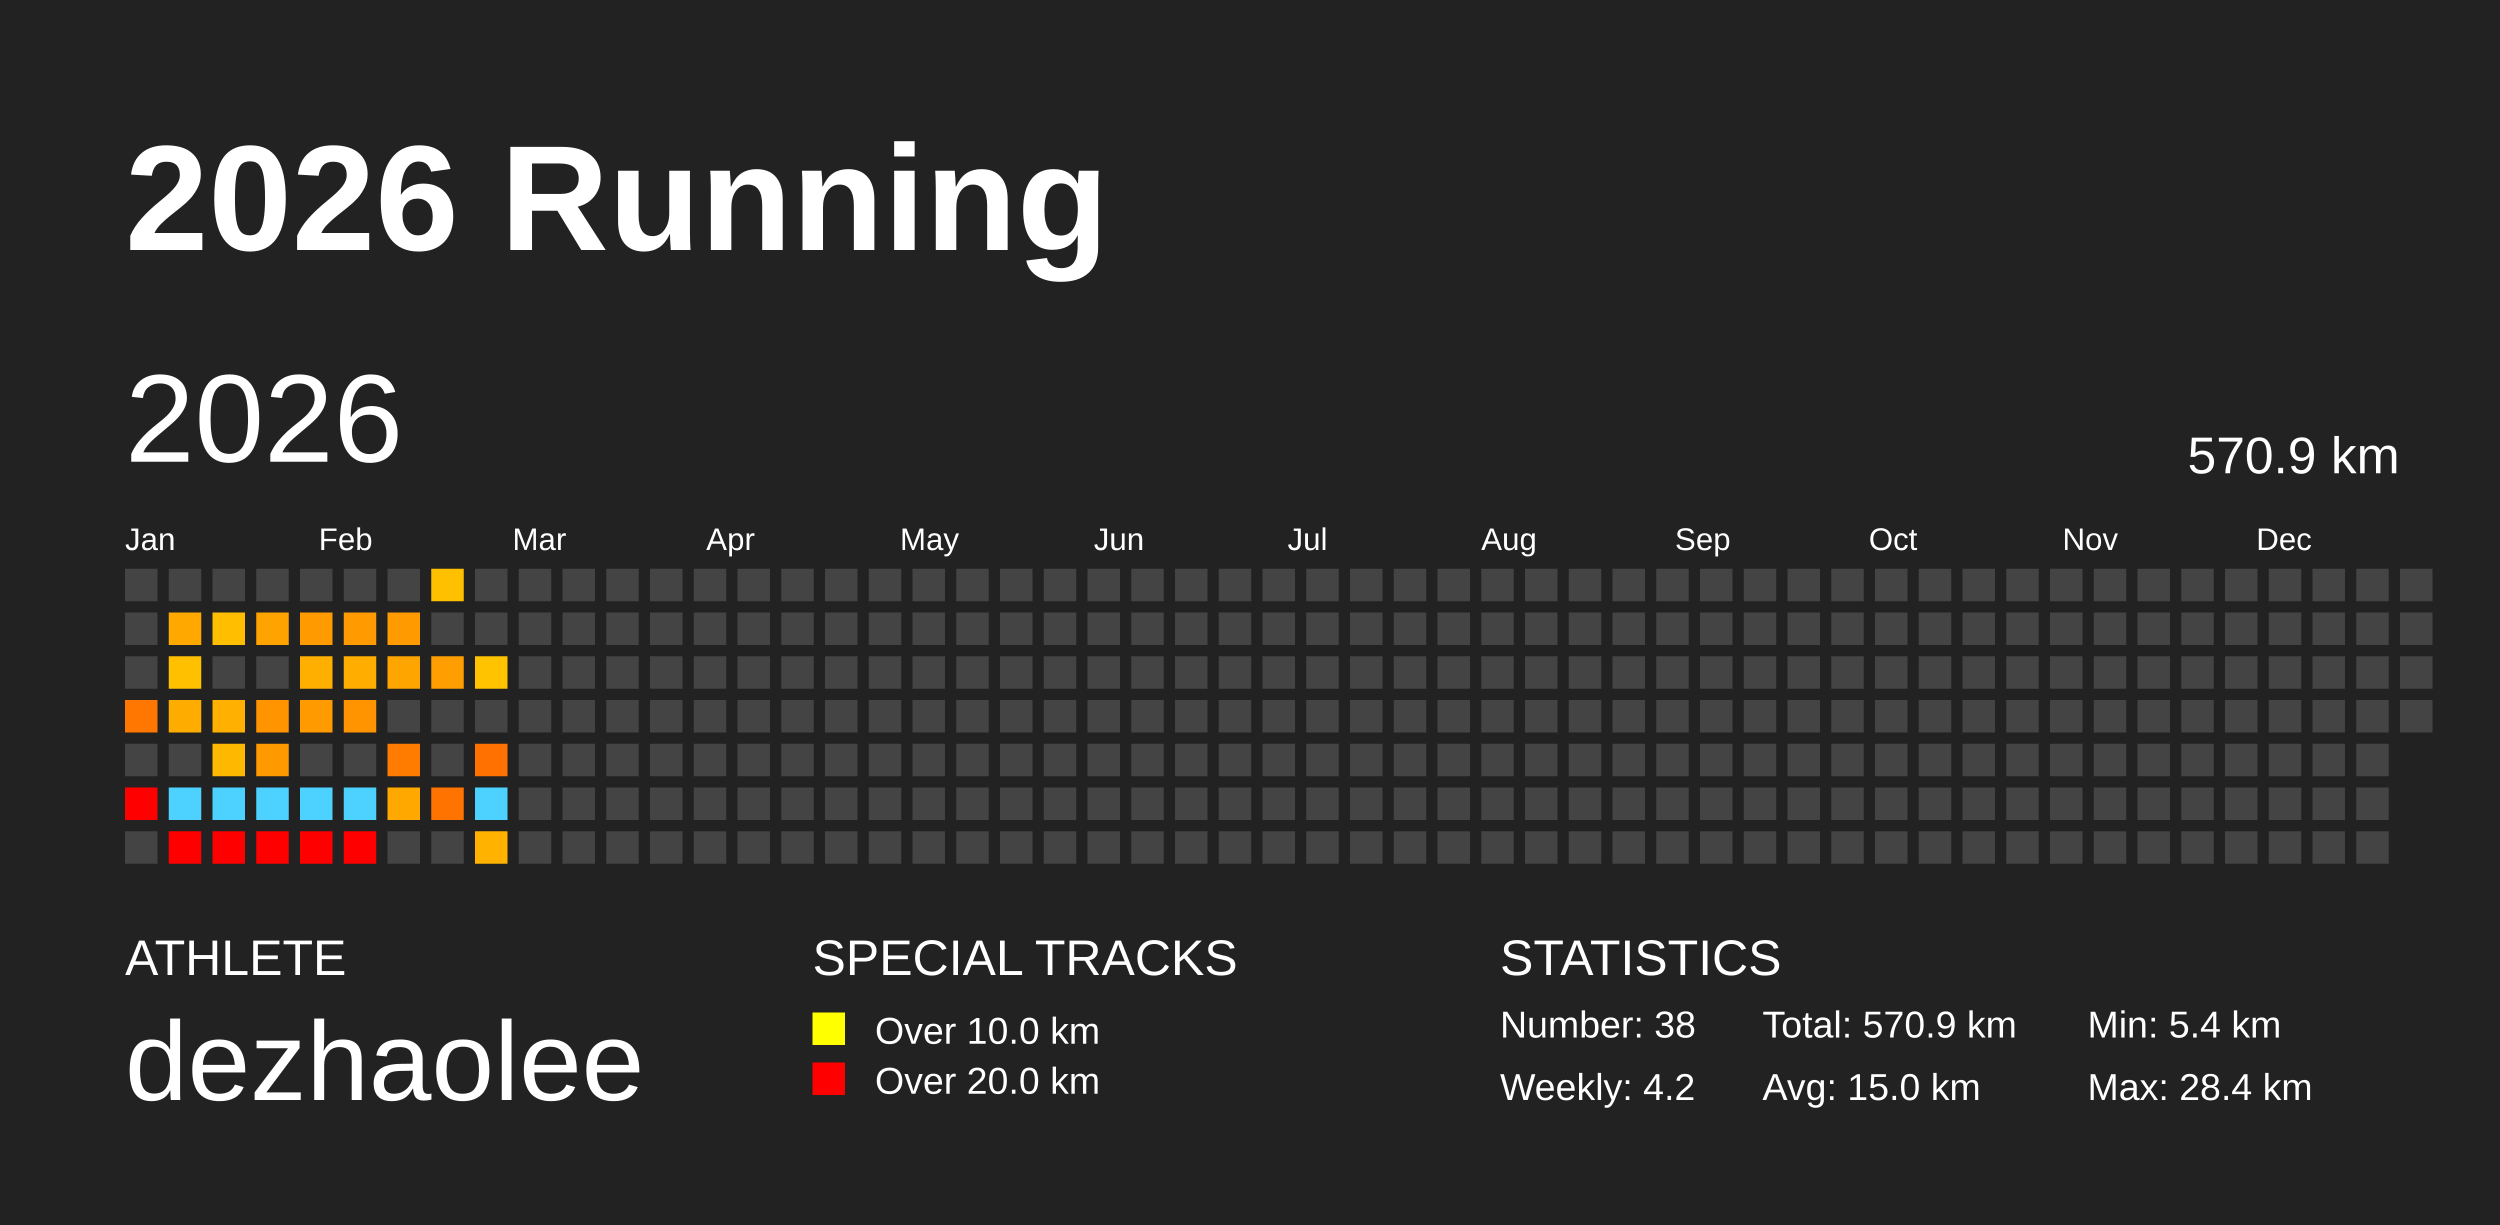
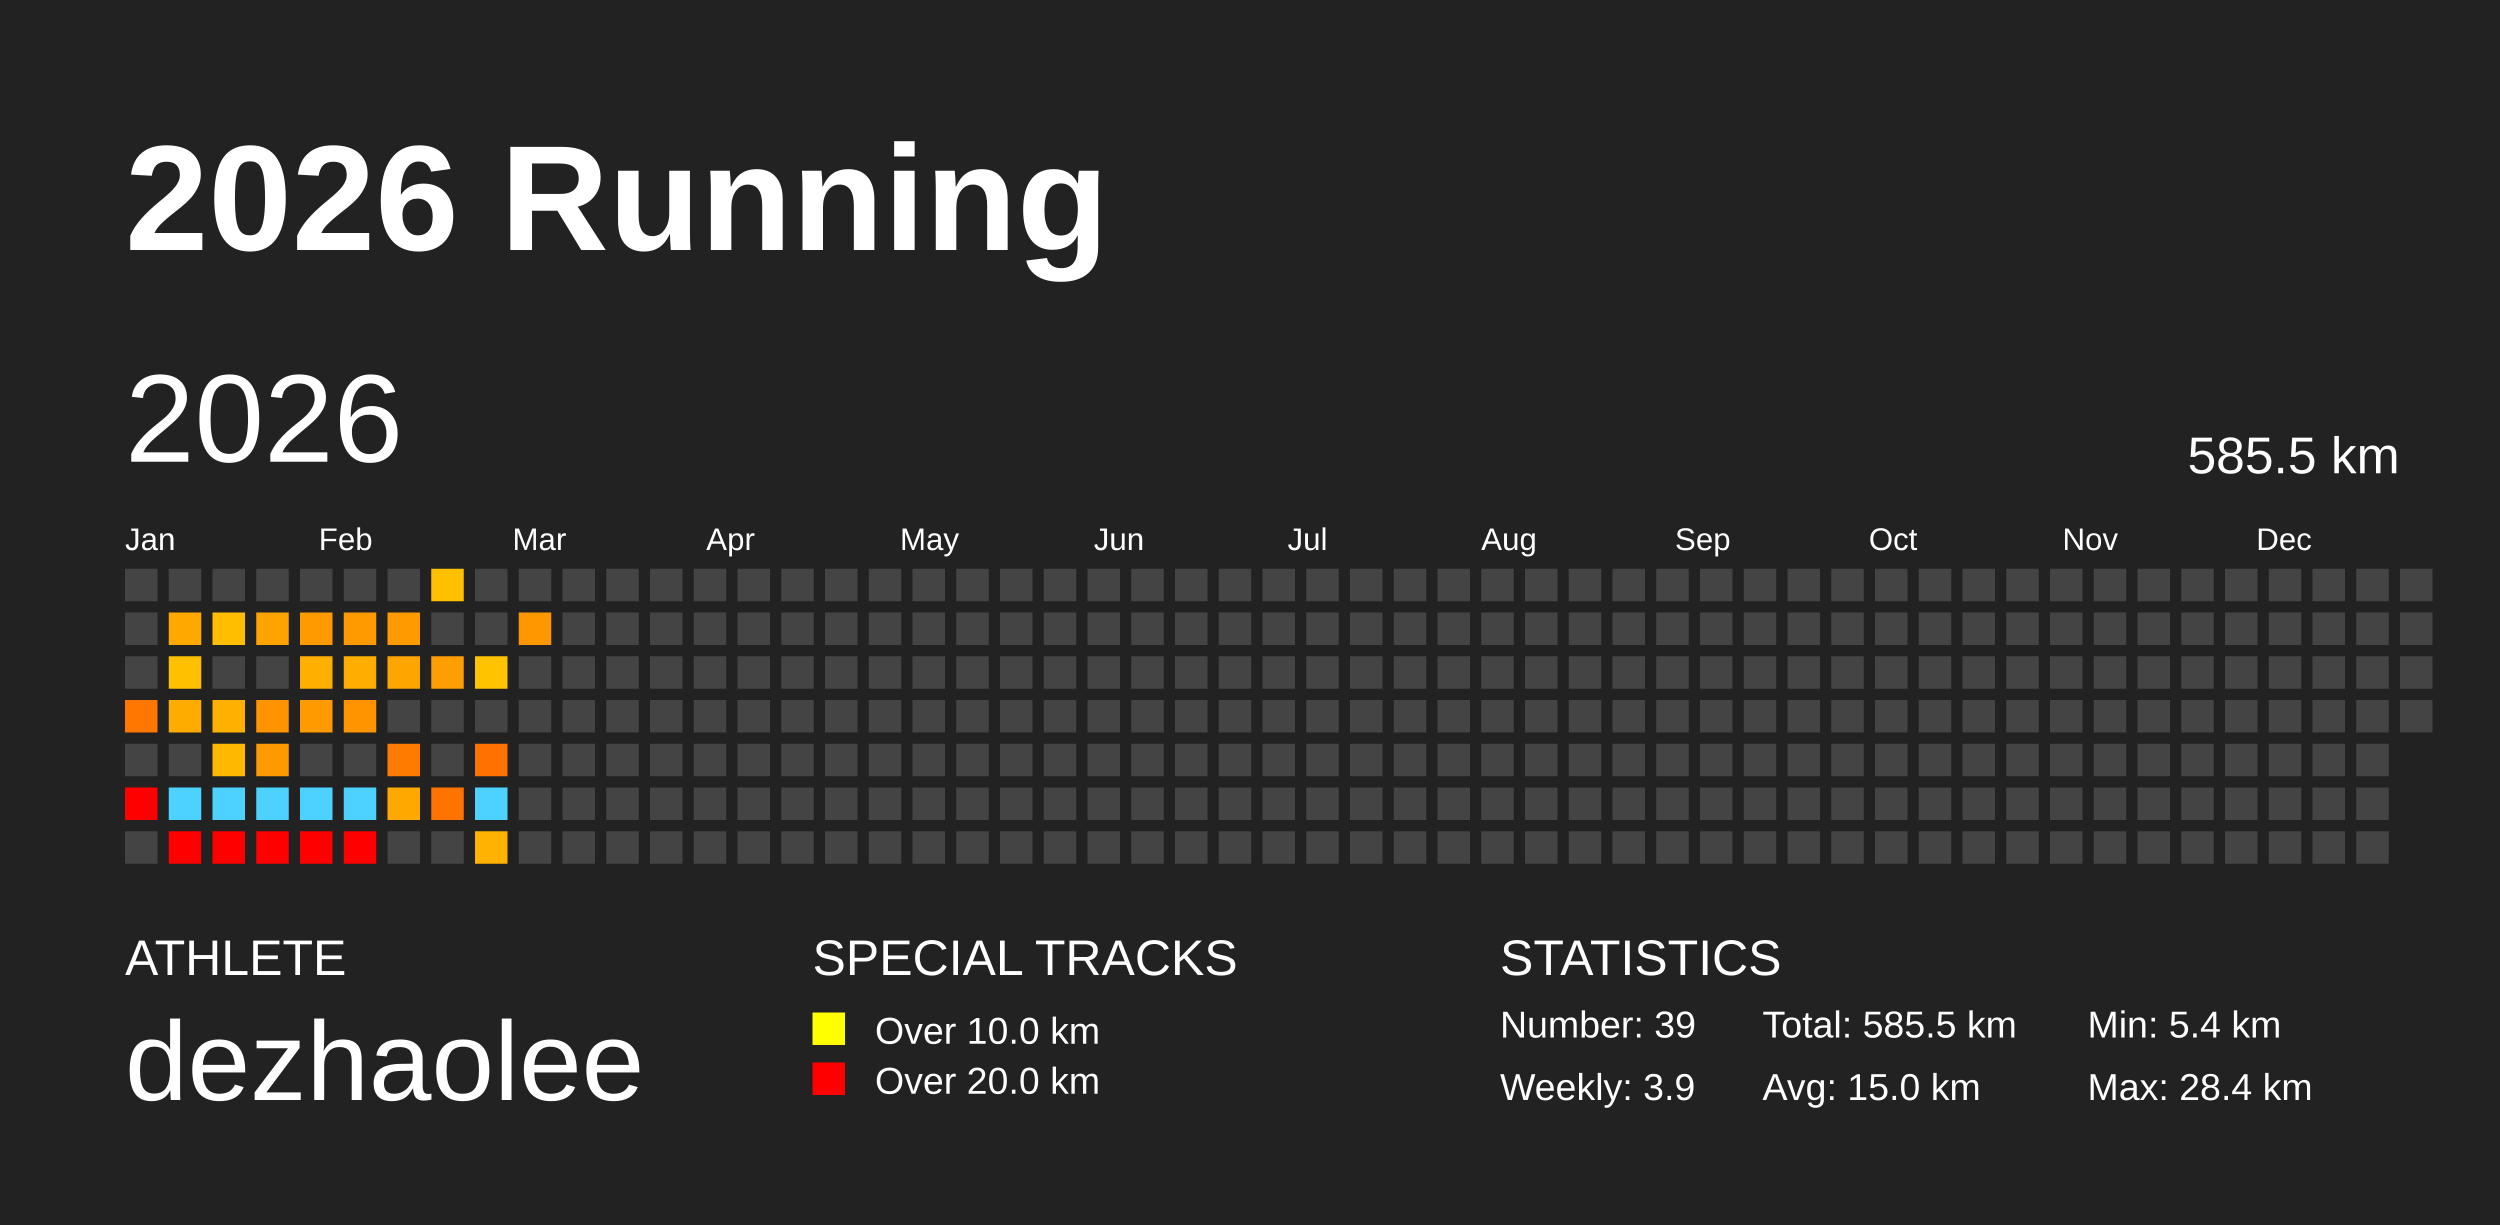
<svg xmlns="http://www.w3.org/2000/svg" baseProfile="full" height="98mm" version="1.1" viewBox="0,0,200,98" width="200mm">
  <defs />
  <rect fill="#222222" height="98" width="200" x="0" y="0" />
  <text fill="#FFFFFF" style="font-size:12px; font-family:Arial; font-weight:bold;" x="10" y="20">2026 Running</text>
  <text fill="#FFFFFF" style="font-size:4px; font-family:Arial" x="10" y="78">ATHLETE</text>
  <text fill="#FFFFFF" style="font-size:9px; font-family:Arial" x="10" y="88">dezhaolee</text>
  <text fill="#FFFFFF" style="font-size:4px; font-family:Arial" x="65" y="78">SPECIAL TRACKS</text>
  <rect fill="yellow" height="2.6" width="2.6" x="65" y="81" />
  <text fill="#FFFFFF" style="font-size:3px; font-family:Arial" x="70" y="83.5">Over 10.0 km</text>
  <rect fill="red" height="2.6" width="2.6" x="65" y="85" />
  <text fill="#FFFFFF" style="font-size:3px; font-family:Arial" x="70" y="87.5">Over 20.0 km</text>
  <text fill="#FFFFFF" style="font-size:4px; font-family:Arial" x="120" y="78">STATISTICS</text>
-   <text fill="#FFFFFF" style="font-size:3px; font-family:Arial" x="120" y="83">Number: 38</text>
-   <text fill="#FFFFFF" style="font-size:3px; font-family:Arial" x="120" y="88">Weekly: 4.2</text>
-   <text fill="#FFFFFF" style="font-size:3px; font-family:Arial" x="141" y="83">Total: 570.9 km</text>
+   <text fill="#FFFFFF" style="font-size:3px; font-family:Arial" x="120" y="83">Number: 39</text>
+   <text fill="#FFFFFF" style="font-size:3px; font-family:Arial" x="120" y="88">Weekly: 3.9</text>
+   <text fill="#FFFFFF" style="font-size:3px; font-family:Arial" x="141" y="83">Total: 585.5 km</text>
  <text fill="#FFFFFF" style="font-size:3px; font-family:Arial" x="141" y="88">Avg: 15.0 km</text>
  <text fill="#FFFFFF" style="font-size:3px; font-family:Arial" x="167" y="83">Min: 5.4 km</text>
  <text fill="#FFFFFF" style="font-size:3px; font-family:Arial" x="167" y="88">Max: 28.4 km</text>
  <text dominant-baseline="hanging" fill="#FFFFFF" style="font-size:10.0px; font-family:Arial;" x="10" y="30">2026</text>
-   <text dominant-baseline="hanging" fill="#FFFFFF" style="font-size:4.125px; font-family:Arial;" x="175" y="35">570.9 km</text>
+   <text dominant-baseline="hanging" fill="#FFFFFF" style="font-size:4.125px; font-family:Arial;" x="175" y="35">585.5 km</text>
  <text fill="#FFFFFF" style="font-size:2.5px; font-family:Arial" x="10.0" y="44">Jan</text>
  <text fill="#FFFFFF" style="font-size:2.5px; font-family:Arial" x="25.5" y="44">Feb</text>
  <text fill="#FFFFFF" style="font-size:2.5px; font-family:Arial" x="41.0" y="44">Mar</text>
  <text fill="#FFFFFF" style="font-size:2.5px; font-family:Arial" x="56.5" y="44">Apr</text>
  <text fill="#FFFFFF" style="font-size:2.5px; font-family:Arial" x="72.0" y="44">May</text>
  <text fill="#FFFFFF" style="font-size:2.5px; font-family:Arial" x="87.5" y="44">Jun</text>
  <text fill="#FFFFFF" style="font-size:2.5px; font-family:Arial" x="103.0" y="44">Jul</text>
  <text fill="#FFFFFF" style="font-size:2.5px; font-family:Arial" x="118.5" y="44">Aug</text>
  <text fill="#FFFFFF" style="font-size:2.5px; font-family:Arial" x="134.0" y="44">Sep</text>
  <text fill="#FFFFFF" style="font-size:2.5px; font-family:Arial" x="149.5" y="44">Oct</text>
  <text fill="#FFFFFF" style="font-size:2.5px; font-family:Arial" x="165.0" y="44">Nov</text>
  <text fill="#FFFFFF" style="font-size:2.5px; font-family:Arial" x="180.5" y="44">Dec</text>
  <rect fill="#444444" height="2.6" width="2.6" x="10.0" y="45.5" />
  <rect fill="#444444" height="2.6" width="2.6" x="10.0" y="49.0" />
  <rect fill="#444444" height="2.6" width="2.6" x="10.0" y="52.5" />
  <rect fill="#ff7700" height="2.6" width="2.6" x="10.0" y="56.0" />
  <rect fill="#444444" height="2.6" width="2.6" x="10.0" y="59.5" />
  <rect fill="red" height="2.6" width="2.6" x="10.0" y="63.0" />
  <rect fill="#444444" height="2.6" width="2.6" x="10.0" y="66.5" />
  <rect fill="#444444" height="2.6" width="2.6" x="13.5" y="45.5" />
  <rect fill="#ffa900" height="2.6" width="2.6" x="13.5" y="49.0" />
  <rect fill="#ffc000" height="2.6" width="2.6" x="13.5" y="52.5" />
  <rect fill="#ffac00" height="2.6" width="2.6" x="13.5" y="56.0" />
  <rect fill="#444444" height="2.6" width="2.6" x="13.5" y="59.5" />
  <rect fill="#4dd2ff" height="2.6" width="2.6" x="13.5" y="63.0" />
  <rect fill="red" height="2.6" width="2.6" x="13.5" y="66.5" />
  <rect fill="#444444" height="2.6" width="2.6" x="17.0" y="45.5" />
  <rect fill="#ffbf00" height="2.6" width="2.6" x="17.0" y="49.0" />
  <rect fill="#444444" height="2.6" width="2.6" x="17.0" y="52.5" />
  <rect fill="#ffb000" height="2.6" width="2.6" x="17.0" y="56.0" />
  <rect fill="#ffb800" height="2.6" width="2.6" x="17.0" y="59.5" />
  <rect fill="#4dd2ff" height="2.6" width="2.6" x="17.0" y="63.0" />
  <rect fill="red" height="2.6" width="2.6" x="17.0" y="66.5" />
  <rect fill="#444444" height="2.6" width="2.6" x="20.5" y="45.5" />
  <rect fill="#ffa300" height="2.6" width="2.6" x="20.5" y="49.0" />
  <rect fill="#444444" height="2.6" width="2.6" x="20.5" y="52.5" />
  <rect fill="#ff9300" height="2.6" width="2.6" x="20.5" y="56.0" />
  <rect fill="#ff9900" height="2.6" width="2.6" x="20.5" y="59.5" />
  <rect fill="#4dd2ff" height="2.6" width="2.6" x="20.5" y="63.0" />
  <rect fill="red" height="2.6" width="2.6" x="20.5" y="66.5" />
  <rect fill="#444444" height="2.6" width="2.6" x="24.0" y="45.5" />
  <rect fill="#ff9a00" height="2.6" width="2.6" x="24.0" y="49.0" />
  <rect fill="#ffaf00" height="2.6" width="2.6" x="24.0" y="52.5" />
  <rect fill="#ff9a00" height="2.6" width="2.6" x="24.0" y="56.0" />
  <rect fill="#444444" height="2.6" width="2.6" x="24.0" y="59.5" />
  <rect fill="#4dd2ff" height="2.6" width="2.6" x="24.0" y="63.0" />
  <rect fill="red" height="2.6" width="2.6" x="24.0" y="66.5" />
  <rect fill="#444444" height="2.6" width="2.6" x="27.5" y="45.5" />
  <rect fill="#ff9a00" height="2.6" width="2.6" x="27.5" y="49.0" />
  <rect fill="#ffae00" height="2.6" width="2.6" x="27.5" y="52.5" />
  <rect fill="#ff9400" height="2.6" width="2.6" x="27.5" y="56.0" />
  <rect fill="#444444" height="2.6" width="2.6" x="27.5" y="59.5" />
  <rect fill="#4dd2ff" height="2.6" width="2.6" x="27.5" y="63.0" />
  <rect fill="red" height="2.6" width="2.6" x="27.5" y="66.5" />
  <rect fill="#444444" height="2.6" width="2.6" x="31.0" y="45.5" />
  <rect fill="#ff9a00" height="2.6" width="2.6" x="31.0" y="49.0" />
  <rect fill="#ffa500" height="2.6" width="2.6" x="31.0" y="52.5" />
  <rect fill="#444444" height="2.6" width="2.6" x="31.0" y="56.0" />
  <rect fill="#ff7c00" height="2.6" width="2.6" x="31.0" y="59.5" />
  <rect fill="#ffa900" height="2.6" width="2.6" x="31.0" y="63.0" />
  <rect fill="#444444" height="2.6" width="2.6" x="31.0" y="66.5" />
  <rect fill="#ffc000" height="2.6" width="2.6" x="34.5" y="45.5" />
  <rect fill="#444444" height="2.6" width="2.6" x="34.5" y="49.0" />
  <rect fill="#ff9e00" height="2.6" width="2.6" x="34.5" y="52.5" />
  <rect fill="#444444" height="2.6" width="2.6" x="34.5" y="56.0" />
  <rect fill="#444444" height="2.6" width="2.6" x="34.5" y="59.5" />
  <rect fill="#ff7400" height="2.6" width="2.6" x="34.5" y="63.0" />
  <rect fill="#444444" height="2.6" width="2.6" x="34.5" y="66.5" />
  <rect fill="#444444" height="2.6" width="2.6" x="38.0" y="45.5" />
  <rect fill="#444444" height="2.6" width="2.6" x="38.0" y="49.0" />
  <rect fill="#ffc300" height="2.6" width="2.6" x="38.0" y="52.5" />
  <rect fill="#444444" height="2.6" width="2.6" x="38.0" y="56.0" />
  <rect fill="#ff7100" height="2.6" width="2.6" x="38.0" y="59.5" />
  <rect fill="#4dd2ff" height="2.6" width="2.6" x="38.0" y="63.0" />
  <rect fill="#ffb200" height="2.6" width="2.6" x="38.0" y="66.5" />
  <rect fill="#444444" height="2.6" width="2.6" x="41.5" y="45.5" />
-   <rect fill="#444444" height="2.6" width="2.6" x="41.5" y="49.0" />
+   <rect fill="#ff9800" height="2.6" width="2.6" x="41.5" y="49.0" />
  <rect fill="#444444" height="2.6" width="2.6" x="41.5" y="52.5" />
  <rect fill="#444444" height="2.6" width="2.6" x="41.5" y="56.0" />
  <rect fill="#444444" height="2.6" width="2.6" x="41.5" y="59.5" />
  <rect fill="#444444" height="2.6" width="2.6" x="41.5" y="63.0" />
  <rect fill="#444444" height="2.6" width="2.6" x="41.5" y="66.5" />
  <rect fill="#444444" height="2.6" width="2.6" x="45.0" y="45.5" />
  <rect fill="#444444" height="2.6" width="2.6" x="45.0" y="49.0" />
  <rect fill="#444444" height="2.6" width="2.6" x="45.0" y="52.5" />
  <rect fill="#444444" height="2.6" width="2.6" x="45.0" y="56.0" />
  <rect fill="#444444" height="2.6" width="2.6" x="45.0" y="59.5" />
  <rect fill="#444444" height="2.6" width="2.6" x="45.0" y="63.0" />
  <rect fill="#444444" height="2.6" width="2.6" x="45.0" y="66.5" />
  <rect fill="#444444" height="2.6" width="2.6" x="48.5" y="45.5" />
  <rect fill="#444444" height="2.6" width="2.6" x="48.5" y="49.0" />
  <rect fill="#444444" height="2.6" width="2.6" x="48.5" y="52.5" />
  <rect fill="#444444" height="2.6" width="2.6" x="48.5" y="56.0" />
  <rect fill="#444444" height="2.6" width="2.6" x="48.5" y="59.5" />
  <rect fill="#444444" height="2.6" width="2.6" x="48.5" y="63.0" />
  <rect fill="#444444" height="2.6" width="2.6" x="48.5" y="66.5" />
  <rect fill="#444444" height="2.6" width="2.6" x="52.0" y="45.5" />
  <rect fill="#444444" height="2.6" width="2.6" x="52.0" y="49.0" />
  <rect fill="#444444" height="2.6" width="2.6" x="52.0" y="52.5" />
  <rect fill="#444444" height="2.6" width="2.6" x="52.0" y="56.0" />
  <rect fill="#444444" height="2.6" width="2.6" x="52.0" y="59.5" />
  <rect fill="#444444" height="2.6" width="2.6" x="52.0" y="63.0" />
  <rect fill="#444444" height="2.6" width="2.6" x="52.0" y="66.5" />
  <rect fill="#444444" height="2.6" width="2.6" x="55.5" y="45.5" />
  <rect fill="#444444" height="2.6" width="2.6" x="55.5" y="49.0" />
  <rect fill="#444444" height="2.6" width="2.6" x="55.5" y="52.5" />
  <rect fill="#444444" height="2.6" width="2.6" x="55.5" y="56.0" />
  <rect fill="#444444" height="2.6" width="2.6" x="55.5" y="59.5" />
  <rect fill="#444444" height="2.6" width="2.6" x="55.5" y="63.0" />
  <rect fill="#444444" height="2.6" width="2.6" x="55.5" y="66.5" />
  <rect fill="#444444" height="2.6" width="2.6" x="59.0" y="45.5" />
  <rect fill="#444444" height="2.6" width="2.6" x="59.0" y="49.0" />
  <rect fill="#444444" height="2.6" width="2.6" x="59.0" y="52.5" />
  <rect fill="#444444" height="2.6" width="2.6" x="59.0" y="56.0" />
  <rect fill="#444444" height="2.6" width="2.6" x="59.0" y="59.5" />
  <rect fill="#444444" height="2.6" width="2.6" x="59.0" y="63.0" />
  <rect fill="#444444" height="2.6" width="2.6" x="59.0" y="66.5" />
  <rect fill="#444444" height="2.6" width="2.6" x="62.5" y="45.5" />
  <rect fill="#444444" height="2.6" width="2.6" x="62.5" y="49.0" />
  <rect fill="#444444" height="2.6" width="2.6" x="62.5" y="52.5" />
  <rect fill="#444444" height="2.6" width="2.6" x="62.5" y="56.0" />
  <rect fill="#444444" height="2.6" width="2.6" x="62.5" y="59.5" />
  <rect fill="#444444" height="2.6" width="2.6" x="62.5" y="63.0" />
  <rect fill="#444444" height="2.6" width="2.6" x="62.5" y="66.5" />
  <rect fill="#444444" height="2.6" width="2.6" x="66.0" y="45.5" />
  <rect fill="#444444" height="2.6" width="2.6" x="66.0" y="49.0" />
  <rect fill="#444444" height="2.6" width="2.6" x="66.0" y="52.5" />
  <rect fill="#444444" height="2.6" width="2.6" x="66.0" y="56.0" />
  <rect fill="#444444" height="2.6" width="2.6" x="66.0" y="59.5" />
  <rect fill="#444444" height="2.6" width="2.6" x="66.0" y="63.0" />
  <rect fill="#444444" height="2.6" width="2.6" x="66.0" y="66.5" />
  <rect fill="#444444" height="2.6" width="2.6" x="69.5" y="45.5" />
  <rect fill="#444444" height="2.6" width="2.6" x="69.5" y="49.0" />
  <rect fill="#444444" height="2.6" width="2.6" x="69.5" y="52.5" />
  <rect fill="#444444" height="2.6" width="2.6" x="69.5" y="56.0" />
  <rect fill="#444444" height="2.6" width="2.6" x="69.5" y="59.5" />
  <rect fill="#444444" height="2.6" width="2.6" x="69.5" y="63.0" />
  <rect fill="#444444" height="2.6" width="2.6" x="69.5" y="66.5" />
  <rect fill="#444444" height="2.6" width="2.6" x="73.0" y="45.5" />
  <rect fill="#444444" height="2.6" width="2.6" x="73.0" y="49.0" />
  <rect fill="#444444" height="2.6" width="2.6" x="73.0" y="52.5" />
  <rect fill="#444444" height="2.6" width="2.6" x="73.0" y="56.0" />
  <rect fill="#444444" height="2.6" width="2.6" x="73.0" y="59.5" />
  <rect fill="#444444" height="2.6" width="2.6" x="73.0" y="63.0" />
  <rect fill="#444444" height="2.6" width="2.6" x="73.0" y="66.5" />
  <rect fill="#444444" height="2.6" width="2.6" x="76.5" y="45.5" />
  <rect fill="#444444" height="2.6" width="2.6" x="76.5" y="49.0" />
  <rect fill="#444444" height="2.6" width="2.6" x="76.5" y="52.5" />
  <rect fill="#444444" height="2.6" width="2.6" x="76.5" y="56.0" />
  <rect fill="#444444" height="2.6" width="2.6" x="76.5" y="59.5" />
  <rect fill="#444444" height="2.6" width="2.6" x="76.5" y="63.0" />
  <rect fill="#444444" height="2.6" width="2.6" x="76.5" y="66.5" />
  <rect fill="#444444" height="2.6" width="2.6" x="80.0" y="45.5" />
  <rect fill="#444444" height="2.6" width="2.6" x="80.0" y="49.0" />
  <rect fill="#444444" height="2.6" width="2.6" x="80.0" y="52.5" />
  <rect fill="#444444" height="2.6" width="2.6" x="80.0" y="56.0" />
  <rect fill="#444444" height="2.6" width="2.6" x="80.0" y="59.5" />
  <rect fill="#444444" height="2.6" width="2.6" x="80.0" y="63.0" />
  <rect fill="#444444" height="2.6" width="2.6" x="80.0" y="66.5" />
  <rect fill="#444444" height="2.6" width="2.6" x="83.5" y="45.5" />
  <rect fill="#444444" height="2.6" width="2.6" x="83.5" y="49.0" />
  <rect fill="#444444" height="2.6" width="2.6" x="83.5" y="52.5" />
  <rect fill="#444444" height="2.6" width="2.6" x="83.5" y="56.0" />
  <rect fill="#444444" height="2.6" width="2.6" x="83.5" y="59.5" />
  <rect fill="#444444" height="2.6" width="2.6" x="83.5" y="63.0" />
  <rect fill="#444444" height="2.6" width="2.6" x="83.5" y="66.5" />
  <rect fill="#444444" height="2.6" width="2.6" x="87.0" y="45.5" />
  <rect fill="#444444" height="2.6" width="2.6" x="87.0" y="49.0" />
  <rect fill="#444444" height="2.6" width="2.6" x="87.0" y="52.5" />
  <rect fill="#444444" height="2.6" width="2.6" x="87.0" y="56.0" />
  <rect fill="#444444" height="2.6" width="2.6" x="87.0" y="59.5" />
  <rect fill="#444444" height="2.6" width="2.6" x="87.0" y="63.0" />
  <rect fill="#444444" height="2.6" width="2.6" x="87.0" y="66.5" />
  <rect fill="#444444" height="2.6" width="2.6" x="90.5" y="45.5" />
  <rect fill="#444444" height="2.6" width="2.6" x="90.5" y="49.0" />
  <rect fill="#444444" height="2.6" width="2.6" x="90.5" y="52.5" />
  <rect fill="#444444" height="2.6" width="2.6" x="90.5" y="56.0" />
  <rect fill="#444444" height="2.6" width="2.6" x="90.5" y="59.5" />
  <rect fill="#444444" height="2.6" width="2.6" x="90.5" y="63.0" />
  <rect fill="#444444" height="2.6" width="2.6" x="90.5" y="66.5" />
  <rect fill="#444444" height="2.6" width="2.6" x="94.0" y="45.5" />
  <rect fill="#444444" height="2.6" width="2.6" x="94.0" y="49.0" />
  <rect fill="#444444" height="2.6" width="2.6" x="94.0" y="52.5" />
  <rect fill="#444444" height="2.6" width="2.6" x="94.0" y="56.0" />
  <rect fill="#444444" height="2.6" width="2.6" x="94.0" y="59.5" />
  <rect fill="#444444" height="2.6" width="2.6" x="94.0" y="63.0" />
  <rect fill="#444444" height="2.6" width="2.6" x="94.0" y="66.5" />
  <rect fill="#444444" height="2.6" width="2.6" x="97.5" y="45.5" />
  <rect fill="#444444" height="2.6" width="2.6" x="97.5" y="49.0" />
  <rect fill="#444444" height="2.6" width="2.6" x="97.5" y="52.5" />
  <rect fill="#444444" height="2.6" width="2.6" x="97.5" y="56.0" />
  <rect fill="#444444" height="2.6" width="2.6" x="97.5" y="59.5" />
  <rect fill="#444444" height="2.6" width="2.6" x="97.5" y="63.0" />
  <rect fill="#444444" height="2.6" width="2.6" x="97.5" y="66.5" />
  <rect fill="#444444" height="2.6" width="2.6" x="101.0" y="45.5" />
  <rect fill="#444444" height="2.6" width="2.6" x="101.0" y="49.0" />
  <rect fill="#444444" height="2.6" width="2.6" x="101.0" y="52.5" />
  <rect fill="#444444" height="2.6" width="2.6" x="101.0" y="56.0" />
  <rect fill="#444444" height="2.6" width="2.6" x="101.0" y="59.5" />
  <rect fill="#444444" height="2.6" width="2.6" x="101.0" y="63.0" />
  <rect fill="#444444" height="2.6" width="2.6" x="101.0" y="66.5" />
  <rect fill="#444444" height="2.6" width="2.6" x="104.5" y="45.5" />
  <rect fill="#444444" height="2.6" width="2.6" x="104.5" y="49.0" />
  <rect fill="#444444" height="2.6" width="2.6" x="104.5" y="52.5" />
  <rect fill="#444444" height="2.6" width="2.6" x="104.5" y="56.0" />
  <rect fill="#444444" height="2.6" width="2.6" x="104.5" y="59.5" />
  <rect fill="#444444" height="2.6" width="2.6" x="104.5" y="63.0" />
  <rect fill="#444444" height="2.6" width="2.6" x="104.5" y="66.5" />
  <rect fill="#444444" height="2.6" width="2.6" x="108.0" y="45.5" />
  <rect fill="#444444" height="2.6" width="2.6" x="108.0" y="49.0" />
  <rect fill="#444444" height="2.6" width="2.6" x="108.0" y="52.5" />
  <rect fill="#444444" height="2.6" width="2.6" x="108.0" y="56.0" />
  <rect fill="#444444" height="2.6" width="2.6" x="108.0" y="59.5" />
  <rect fill="#444444" height="2.6" width="2.6" x="108.0" y="63.0" />
  <rect fill="#444444" height="2.6" width="2.6" x="108.0" y="66.5" />
  <rect fill="#444444" height="2.6" width="2.6" x="111.5" y="45.5" />
  <rect fill="#444444" height="2.6" width="2.6" x="111.5" y="49.0" />
  <rect fill="#444444" height="2.6" width="2.6" x="111.5" y="52.5" />
  <rect fill="#444444" height="2.6" width="2.6" x="111.5" y="56.0" />
  <rect fill="#444444" height="2.6" width="2.6" x="111.5" y="59.5" />
  <rect fill="#444444" height="2.6" width="2.6" x="111.5" y="63.0" />
  <rect fill="#444444" height="2.6" width="2.6" x="111.5" y="66.5" />
  <rect fill="#444444" height="2.6" width="2.6" x="115.0" y="45.5" />
  <rect fill="#444444" height="2.6" width="2.6" x="115.0" y="49.0" />
  <rect fill="#444444" height="2.6" width="2.6" x="115.0" y="52.5" />
  <rect fill="#444444" height="2.6" width="2.6" x="115.0" y="56.0" />
  <rect fill="#444444" height="2.6" width="2.6" x="115.0" y="59.5" />
  <rect fill="#444444" height="2.6" width="2.6" x="115.0" y="63.0" />
  <rect fill="#444444" height="2.6" width="2.6" x="115.0" y="66.5" />
  <rect fill="#444444" height="2.6" width="2.6" x="118.5" y="45.5" />
  <rect fill="#444444" height="2.6" width="2.6" x="118.5" y="49.0" />
  <rect fill="#444444" height="2.6" width="2.6" x="118.5" y="52.5" />
  <rect fill="#444444" height="2.6" width="2.6" x="118.5" y="56.0" />
  <rect fill="#444444" height="2.6" width="2.6" x="118.5" y="59.5" />
  <rect fill="#444444" height="2.6" width="2.6" x="118.5" y="63.0" />
  <rect fill="#444444" height="2.6" width="2.6" x="118.5" y="66.5" />
  <rect fill="#444444" height="2.6" width="2.6" x="122.0" y="45.5" />
  <rect fill="#444444" height="2.6" width="2.6" x="122.0" y="49.0" />
  <rect fill="#444444" height="2.6" width="2.6" x="122.0" y="52.5" />
  <rect fill="#444444" height="2.6" width="2.6" x="122.0" y="56.0" />
  <rect fill="#444444" height="2.6" width="2.6" x="122.0" y="59.5" />
  <rect fill="#444444" height="2.6" width="2.6" x="122.0" y="63.0" />
  <rect fill="#444444" height="2.6" width="2.6" x="122.0" y="66.5" />
  <rect fill="#444444" height="2.6" width="2.6" x="125.5" y="45.5" />
  <rect fill="#444444" height="2.6" width="2.6" x="125.5" y="49.0" />
  <rect fill="#444444" height="2.6" width="2.6" x="125.5" y="52.5" />
  <rect fill="#444444" height="2.6" width="2.6" x="125.5" y="56.0" />
  <rect fill="#444444" height="2.6" width="2.6" x="125.5" y="59.5" />
  <rect fill="#444444" height="2.6" width="2.6" x="125.5" y="63.0" />
  <rect fill="#444444" height="2.6" width="2.6" x="125.5" y="66.5" />
  <rect fill="#444444" height="2.6" width="2.6" x="129.0" y="45.5" />
  <rect fill="#444444" height="2.6" width="2.6" x="129.0" y="49.0" />
  <rect fill="#444444" height="2.6" width="2.6" x="129.0" y="52.5" />
  <rect fill="#444444" height="2.6" width="2.6" x="129.0" y="56.0" />
  <rect fill="#444444" height="2.6" width="2.6" x="129.0" y="59.5" />
  <rect fill="#444444" height="2.6" width="2.6" x="129.0" y="63.0" />
  <rect fill="#444444" height="2.6" width="2.6" x="129.0" y="66.5" />
  <rect fill="#444444" height="2.6" width="2.6" x="132.5" y="45.5" />
  <rect fill="#444444" height="2.6" width="2.6" x="132.5" y="49.0" />
  <rect fill="#444444" height="2.6" width="2.6" x="132.5" y="52.5" />
  <rect fill="#444444" height="2.6" width="2.6" x="132.5" y="56.0" />
  <rect fill="#444444" height="2.6" width="2.6" x="132.5" y="59.5" />
  <rect fill="#444444" height="2.6" width="2.6" x="132.5" y="63.0" />
  <rect fill="#444444" height="2.6" width="2.6" x="132.5" y="66.5" />
  <rect fill="#444444" height="2.6" width="2.6" x="136.0" y="45.5" />
  <rect fill="#444444" height="2.6" width="2.6" x="136.0" y="49.0" />
  <rect fill="#444444" height="2.6" width="2.6" x="136.0" y="52.5" />
  <rect fill="#444444" height="2.6" width="2.6" x="136.0" y="56.0" />
  <rect fill="#444444" height="2.6" width="2.6" x="136.0" y="59.5" />
  <rect fill="#444444" height="2.6" width="2.6" x="136.0" y="63.0" />
  <rect fill="#444444" height="2.6" width="2.6" x="136.0" y="66.5" />
  <rect fill="#444444" height="2.6" width="2.6" x="139.5" y="45.5" />
  <rect fill="#444444" height="2.6" width="2.6" x="139.5" y="49.0" />
  <rect fill="#444444" height="2.6" width="2.6" x="139.5" y="52.5" />
  <rect fill="#444444" height="2.6" width="2.6" x="139.5" y="56.0" />
  <rect fill="#444444" height="2.6" width="2.6" x="139.5" y="59.5" />
  <rect fill="#444444" height="2.6" width="2.6" x="139.5" y="63.0" />
  <rect fill="#444444" height="2.6" width="2.6" x="139.5" y="66.5" />
  <rect fill="#444444" height="2.6" width="2.6" x="143.0" y="45.5" />
  <rect fill="#444444" height="2.6" width="2.6" x="143.0" y="49.0" />
  <rect fill="#444444" height="2.6" width="2.6" x="143.0" y="52.5" />
  <rect fill="#444444" height="2.6" width="2.6" x="143.0" y="56.0" />
  <rect fill="#444444" height="2.6" width="2.6" x="143.0" y="59.5" />
  <rect fill="#444444" height="2.6" width="2.6" x="143.0" y="63.0" />
  <rect fill="#444444" height="2.6" width="2.6" x="143.0" y="66.5" />
  <rect fill="#444444" height="2.6" width="2.6" x="146.5" y="45.5" />
  <rect fill="#444444" height="2.6" width="2.6" x="146.5" y="49.0" />
  <rect fill="#444444" height="2.6" width="2.6" x="146.5" y="52.5" />
  <rect fill="#444444" height="2.6" width="2.6" x="146.5" y="56.0" />
  <rect fill="#444444" height="2.6" width="2.6" x="146.5" y="59.5" />
  <rect fill="#444444" height="2.6" width="2.6" x="146.5" y="63.0" />
  <rect fill="#444444" height="2.6" width="2.6" x="146.5" y="66.5" />
  <rect fill="#444444" height="2.6" width="2.6" x="150.0" y="45.5" />
  <rect fill="#444444" height="2.6" width="2.6" x="150.0" y="49.0" />
  <rect fill="#444444" height="2.6" width="2.6" x="150.0" y="52.5" />
  <rect fill="#444444" height="2.6" width="2.6" x="150.0" y="56.0" />
  <rect fill="#444444" height="2.6" width="2.6" x="150.0" y="59.5" />
  <rect fill="#444444" height="2.6" width="2.6" x="150.0" y="63.0" />
  <rect fill="#444444" height="2.6" width="2.6" x="150.0" y="66.5" />
  <rect fill="#444444" height="2.6" width="2.6" x="153.5" y="45.5" />
  <rect fill="#444444" height="2.6" width="2.6" x="153.5" y="49.0" />
  <rect fill="#444444" height="2.6" width="2.6" x="153.5" y="52.5" />
  <rect fill="#444444" height="2.6" width="2.6" x="153.5" y="56.0" />
  <rect fill="#444444" height="2.6" width="2.6" x="153.5" y="59.5" />
  <rect fill="#444444" height="2.6" width="2.6" x="153.5" y="63.0" />
  <rect fill="#444444" height="2.6" width="2.6" x="153.5" y="66.5" />
  <rect fill="#444444" height="2.6" width="2.6" x="157.0" y="45.5" />
  <rect fill="#444444" height="2.6" width="2.6" x="157.0" y="49.0" />
  <rect fill="#444444" height="2.6" width="2.6" x="157.0" y="52.5" />
  <rect fill="#444444" height="2.6" width="2.6" x="157.0" y="56.0" />
  <rect fill="#444444" height="2.6" width="2.6" x="157.0" y="59.5" />
  <rect fill="#444444" height="2.6" width="2.6" x="157.0" y="63.0" />
  <rect fill="#444444" height="2.6" width="2.6" x="157.0" y="66.5" />
  <rect fill="#444444" height="2.6" width="2.6" x="160.5" y="45.5" />
  <rect fill="#444444" height="2.6" width="2.6" x="160.5" y="49.0" />
  <rect fill="#444444" height="2.6" width="2.6" x="160.5" y="52.5" />
  <rect fill="#444444" height="2.6" width="2.6" x="160.5" y="56.0" />
  <rect fill="#444444" height="2.6" width="2.6" x="160.5" y="59.5" />
  <rect fill="#444444" height="2.6" width="2.6" x="160.5" y="63.0" />
  <rect fill="#444444" height="2.6" width="2.6" x="160.5" y="66.5" />
  <rect fill="#444444" height="2.6" width="2.6" x="164.0" y="45.5" />
  <rect fill="#444444" height="2.6" width="2.6" x="164.0" y="49.0" />
  <rect fill="#444444" height="2.6" width="2.6" x="164.0" y="52.5" />
  <rect fill="#444444" height="2.6" width="2.6" x="164.0" y="56.0" />
  <rect fill="#444444" height="2.6" width="2.6" x="164.0" y="59.5" />
  <rect fill="#444444" height="2.6" width="2.6" x="164.0" y="63.0" />
  <rect fill="#444444" height="2.6" width="2.6" x="164.0" y="66.5" />
  <rect fill="#444444" height="2.6" width="2.6" x="167.5" y="45.5" />
  <rect fill="#444444" height="2.6" width="2.6" x="167.5" y="49.0" />
  <rect fill="#444444" height="2.6" width="2.6" x="167.5" y="52.5" />
  <rect fill="#444444" height="2.6" width="2.6" x="167.5" y="56.0" />
  <rect fill="#444444" height="2.6" width="2.6" x="167.5" y="59.5" />
  <rect fill="#444444" height="2.6" width="2.6" x="167.5" y="63.0" />
  <rect fill="#444444" height="2.6" width="2.6" x="167.5" y="66.5" />
  <rect fill="#444444" height="2.6" width="2.6" x="171.0" y="45.5" />
  <rect fill="#444444" height="2.6" width="2.6" x="171.0" y="49.0" />
  <rect fill="#444444" height="2.6" width="2.6" x="171.0" y="52.5" />
  <rect fill="#444444" height="2.6" width="2.6" x="171.0" y="56.0" />
  <rect fill="#444444" height="2.6" width="2.6" x="171.0" y="59.5" />
  <rect fill="#444444" height="2.6" width="2.6" x="171.0" y="63.0" />
  <rect fill="#444444" height="2.6" width="2.6" x="171.0" y="66.5" />
  <rect fill="#444444" height="2.6" width="2.6" x="174.5" y="45.5" />
  <rect fill="#444444" height="2.6" width="2.6" x="174.5" y="49.0" />
  <rect fill="#444444" height="2.6" width="2.6" x="174.5" y="52.5" />
  <rect fill="#444444" height="2.6" width="2.6" x="174.5" y="56.0" />
  <rect fill="#444444" height="2.6" width="2.6" x="174.5" y="59.5" />
  <rect fill="#444444" height="2.6" width="2.6" x="174.5" y="63.0" />
  <rect fill="#444444" height="2.6" width="2.6" x="174.5" y="66.5" />
  <rect fill="#444444" height="2.6" width="2.6" x="178.0" y="45.5" />
  <rect fill="#444444" height="2.6" width="2.6" x="178.0" y="49.0" />
  <rect fill="#444444" height="2.6" width="2.6" x="178.0" y="52.5" />
  <rect fill="#444444" height="2.6" width="2.6" x="178.0" y="56.0" />
  <rect fill="#444444" height="2.6" width="2.6" x="178.0" y="59.5" />
  <rect fill="#444444" height="2.6" width="2.6" x="178.0" y="63.0" />
  <rect fill="#444444" height="2.6" width="2.6" x="178.0" y="66.5" />
  <rect fill="#444444" height="2.6" width="2.6" x="181.5" y="45.5" />
  <rect fill="#444444" height="2.6" width="2.6" x="181.5" y="49.0" />
  <rect fill="#444444" height="2.6" width="2.6" x="181.5" y="52.5" />
  <rect fill="#444444" height="2.6" width="2.6" x="181.5" y="56.0" />
  <rect fill="#444444" height="2.6" width="2.6" x="181.5" y="59.5" />
  <rect fill="#444444" height="2.6" width="2.6" x="181.5" y="63.0" />
  <rect fill="#444444" height="2.6" width="2.6" x="181.5" y="66.5" />
  <rect fill="#444444" height="2.6" width="2.6" x="185.0" y="45.5" />
  <rect fill="#444444" height="2.6" width="2.6" x="185.0" y="49.0" />
  <rect fill="#444444" height="2.6" width="2.6" x="185.0" y="52.5" />
  <rect fill="#444444" height="2.6" width="2.6" x="185.0" y="56.0" />
  <rect fill="#444444" height="2.6" width="2.6" x="185.0" y="59.5" />
  <rect fill="#444444" height="2.6" width="2.6" x="185.0" y="63.0" />
  <rect fill="#444444" height="2.6" width="2.6" x="185.0" y="66.5" />
  <rect fill="#444444" height="2.6" width="2.6" x="188.5" y="45.5" />
  <rect fill="#444444" height="2.6" width="2.6" x="188.5" y="49.0" />
  <rect fill="#444444" height="2.6" width="2.6" x="188.5" y="52.5" />
  <rect fill="#444444" height="2.6" width="2.6" x="188.5" y="56.0" />
  <rect fill="#444444" height="2.6" width="2.6" x="188.5" y="59.5" />
  <rect fill="#444444" height="2.6" width="2.6" x="188.5" y="63.0" />
  <rect fill="#444444" height="2.6" width="2.6" x="188.5" y="66.5" />
  <rect fill="#444444" height="2.6" width="2.6" x="192.0" y="45.5" />
  <rect fill="#444444" height="2.6" width="2.6" x="192.0" y="49.0" />
  <rect fill="#444444" height="2.6" width="2.6" x="192.0" y="52.5" />
  <rect fill="#444444" height="2.6" width="2.6" x="192.0" y="56.0" />
</svg>
